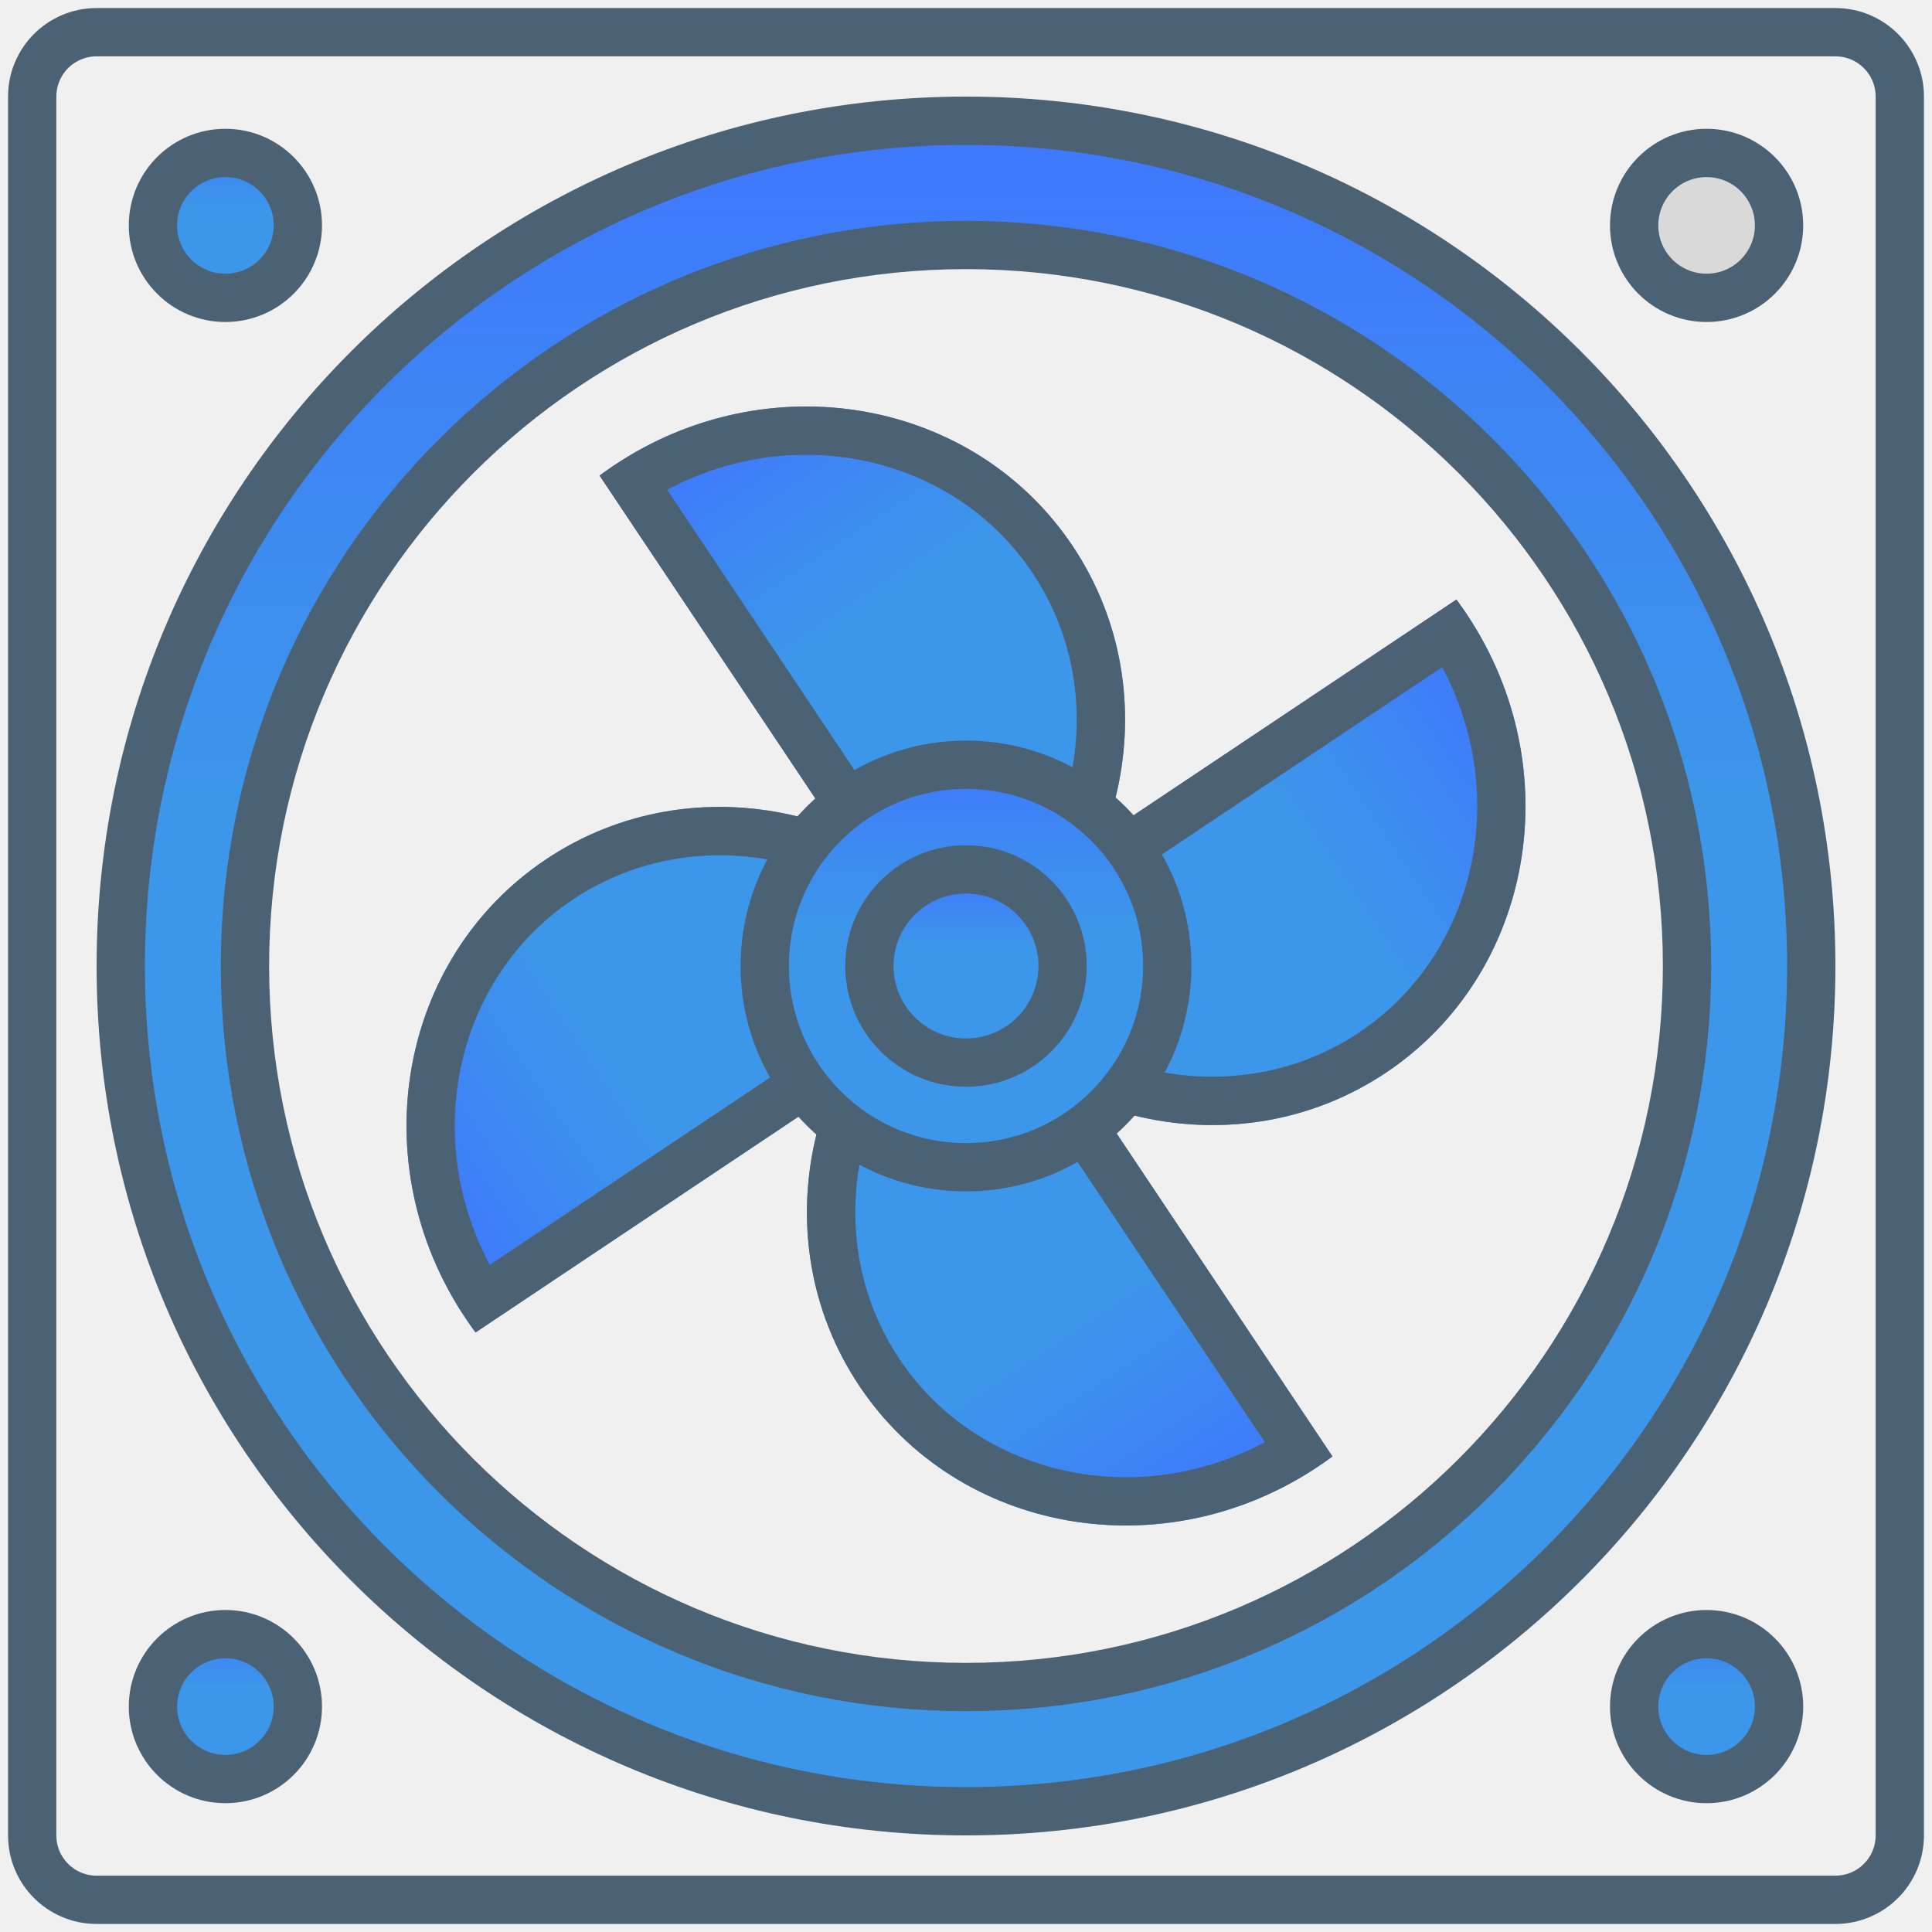
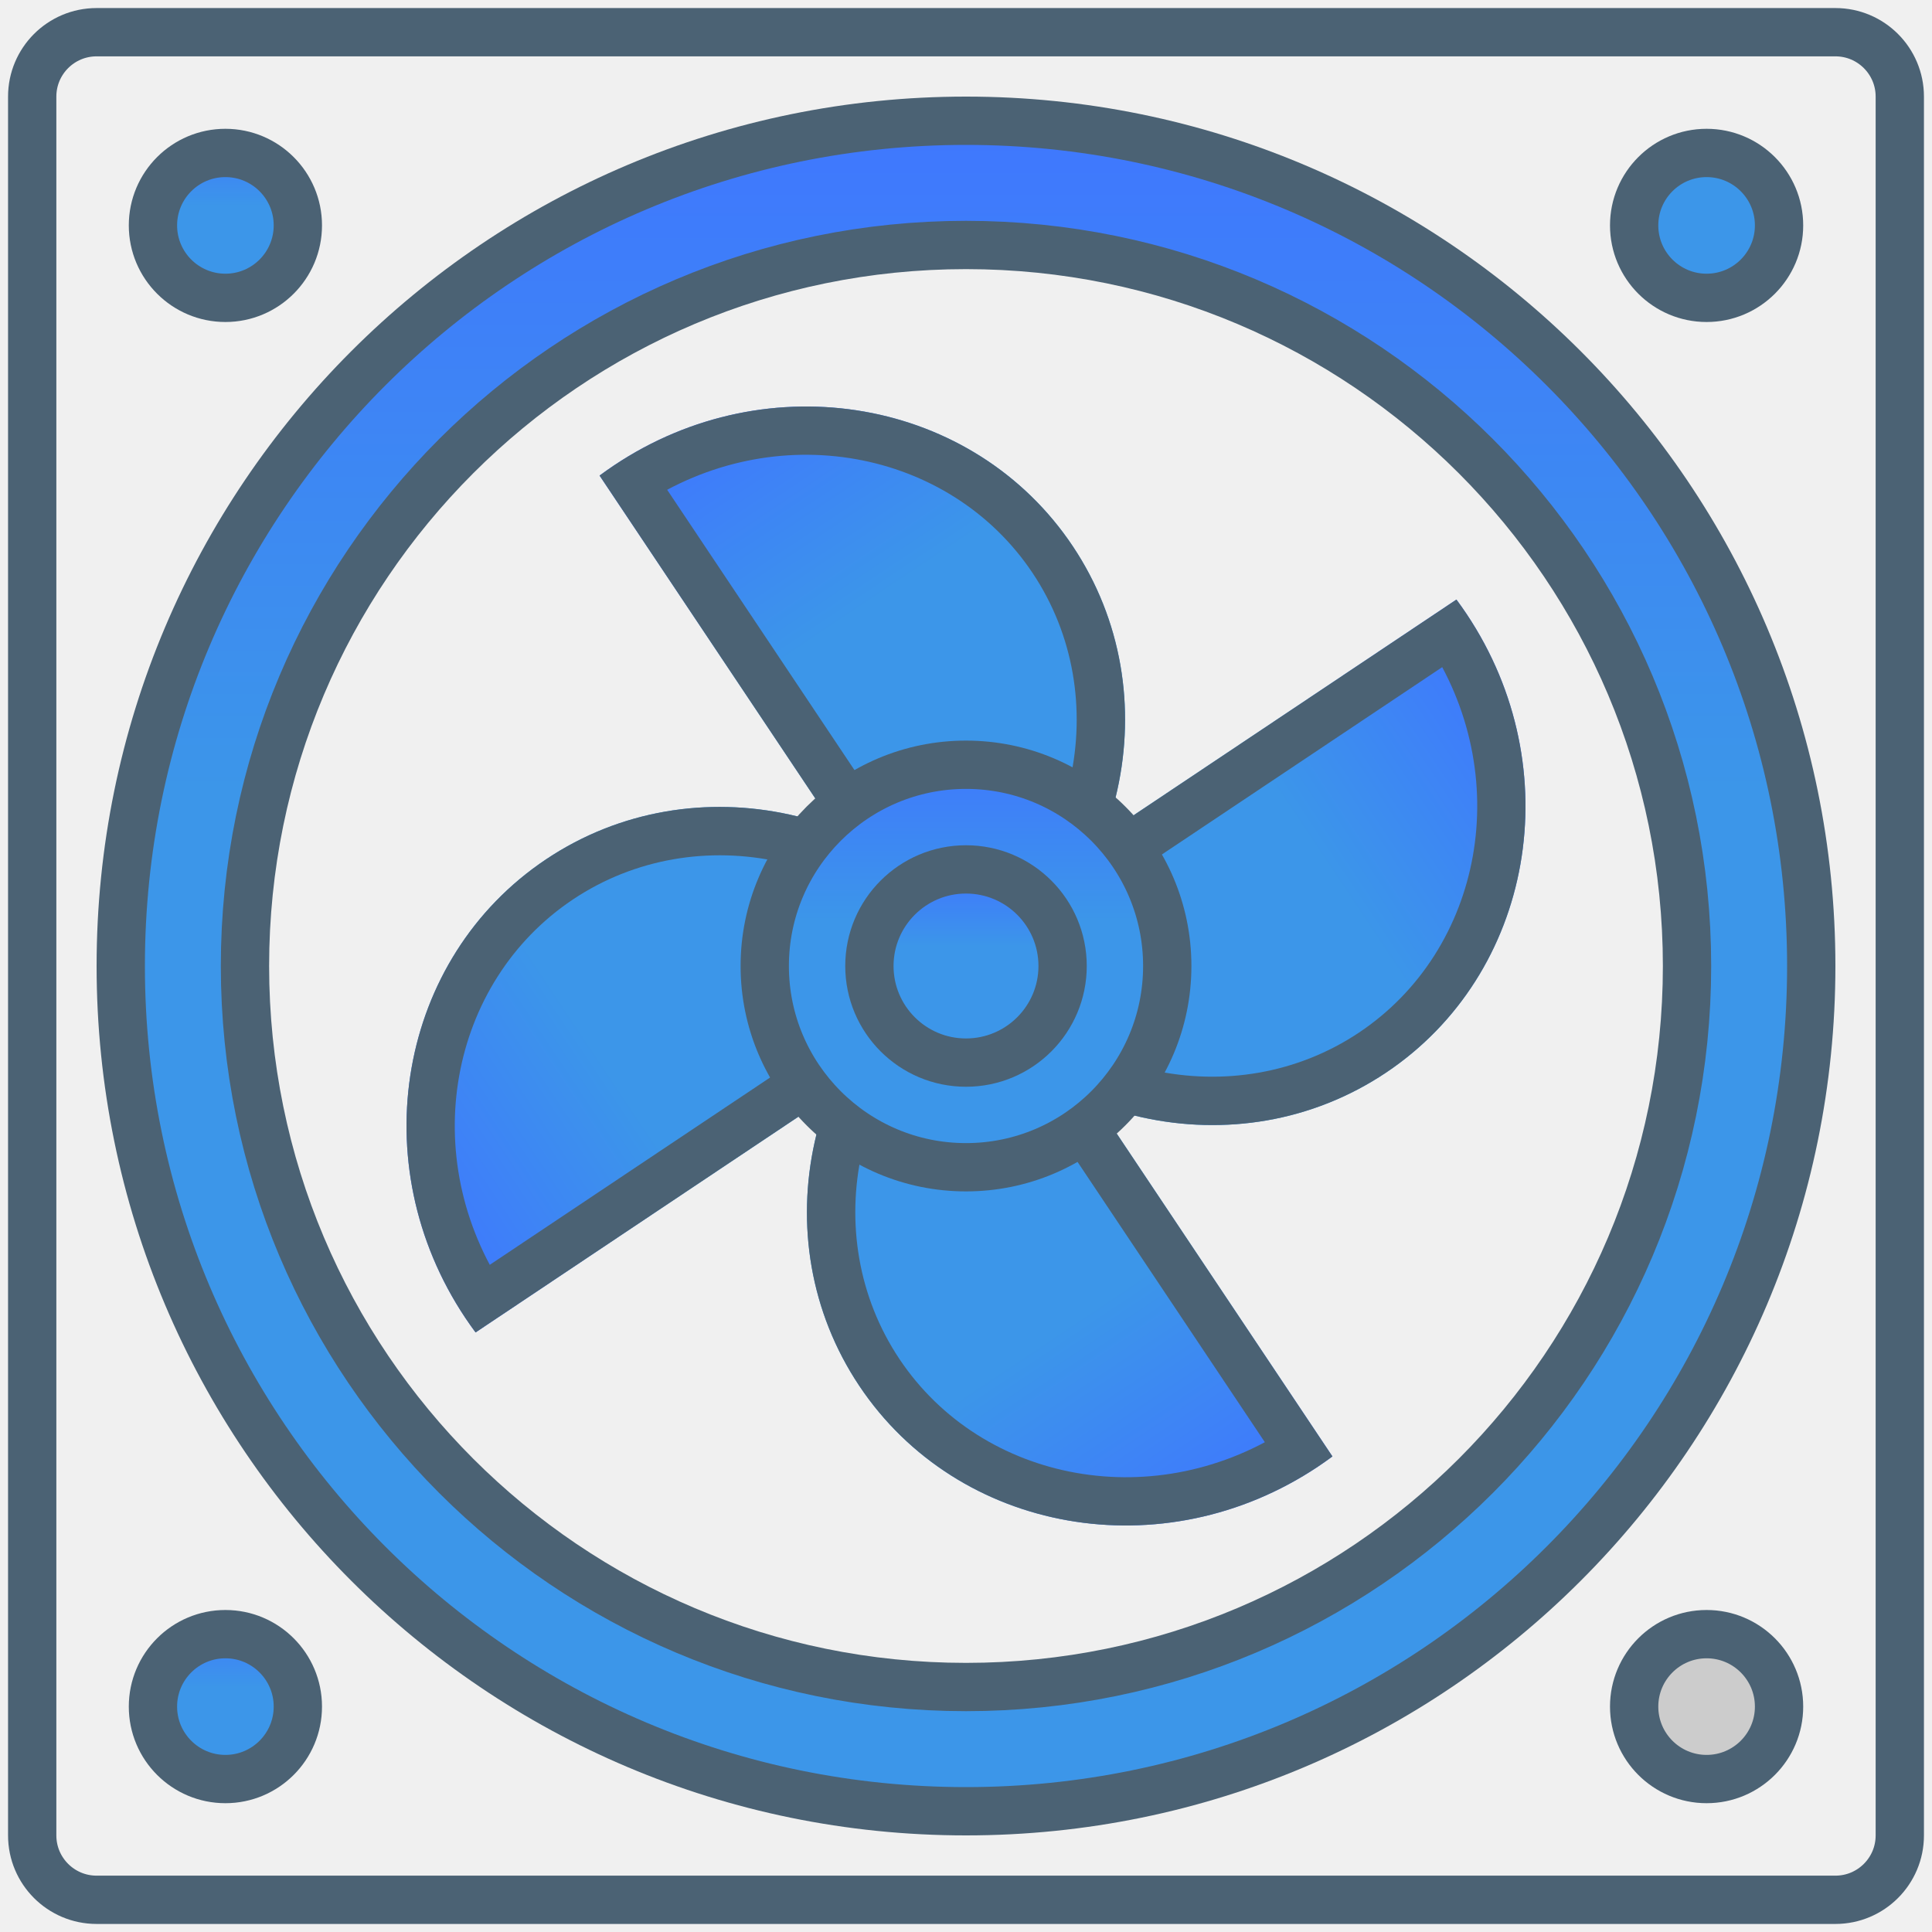
- <svg xmlns="http://www.w3.org/2000/svg" width="60" height="60" viewBox="0 0 60 60" fill="none">
-   <rect x="1" y="1" width="58" height="58" rx="2" stroke="#4B6274" stroke-width="1.5" />
-   <circle cx="7" cy="7" r="2.25" fill="url(#paint0_linear_2743_1039)" stroke="#4B6274" stroke-width="1.5" />
-   <circle cx="53" cy="7" r="2.25" fill="#D9D9D9" stroke="#4B6274" stroke-width="1.5" />
-   <circle cx="53" cy="53" r="2.25" fill="url(#paint1_linear_2743_1039)" stroke="#4B6274" stroke-width="1.5" />
-   <circle cx="7" cy="53" r="2.25" fill="url(#paint2_linear_2743_1039)" stroke="#4B6274" stroke-width="1.5" />
+ <svg xmlns="http://www.w3.org/2000/svg" width="60" height="60" viewBox="0 0 60 60" fill="none" version="1.1" id="svg9008">
+   <rect x="1" y="1" width="58" height="58" rx="2" stroke="#4B6274" stroke-width="1.5" id="rect8909" />
+   <circle cx="7" cy="7" r="2.25" fill="url(#paint0_linear_2743_1039)" stroke="#4B6274" stroke-width="1.5" id="circle8911" />
+   <circle cx="53" cy="7" r="2.25" fill="#D9D9D9" stroke="#4B6274" stroke-width="1.5" id="circle8913" style="fill:#3c96e9;fill-opacity:1" />
+   <circle cx="53" cy="53" r="2.25" fill="url(#paint1_linear_2743_1039)" stroke="#4B6274" stroke-width="1.5" id="circle8915" style="fill:#cccccc" />
+   <circle cx="7" cy="53" r="2.25" fill="url(#paint2_linear_2743_1039)" stroke="#4B6274" stroke-width="1.5" id="circle8917" />
  <mask id="path-6-inside-1_2743_1039" fill="white">
-     <path d="M57 30C57 44.912 44.912 57 30 57C15.088 57 3 44.912 3 30C3 15.088 15.088 3 30 3C44.912 3 57 15.088 57 30ZM8.358 30C8.358 41.952 18.048 51.642 30 51.642C41.952 51.642 51.642 41.952 51.642 30C51.642 18.048 41.952 8.358 30 8.358C18.048 8.358 8.358 18.048 8.358 30Z" />
+     <path d="M57 30C57 44.912 44.912 57 30 57C15.088 57 3 44.912 3 30C3 15.088 15.088 3 30 3C44.912 3 57 15.088 57 30ZM8.358 30C8.358 41.952 18.048 51.642 30 51.642C41.952 51.642 51.642 41.952 51.642 30C51.642 18.048 41.952 8.358 30 8.358C18.048 8.358 8.358 18.048 8.358 30Z" id="path8919" />
  </mask>
-   <path d="M57 30C57 44.912 44.912 57 30 57C15.088 57 3 44.912 3 30C3 15.088 15.088 3 30 3C44.912 3 57 15.088 57 30ZM8.358 30C8.358 41.952 18.048 51.642 30 51.642C41.952 51.642 51.642 41.952 51.642 30C51.642 18.048 41.952 8.358 30 8.358C18.048 8.358 8.358 18.048 8.358 30Z" fill="url(#paint3_linear_2743_1039)" stroke="#4B6274" stroke-width="3" mask="url(#path-6-inside-1_2743_1039)" />
+   <path d="M57 30C57 44.912 44.912 57 30 57C15.088 57 3 44.912 3 30C3 15.088 15.088 3 30 3C44.912 3 57 15.088 57 30ZM8.358 30C8.358 41.952 18.048 51.642 30 51.642C41.952 51.642 51.642 41.952 51.642 30C51.642 18.048 41.952 8.358 30 8.358C18.048 8.358 8.358 18.048 8.358 30Z" fill="url(#paint3_linear_2743_1039)" stroke="#4B6274" stroke-width="3" mask="url(#path-6-inside-1_2743_1039)" id="path8922" />
  <mask id="path-7-inside-2_2743_1039" fill="white">
-     <path fill-rule="evenodd" clip-rule="evenodd" d="M29.716 31.376C29.873 31.282 30.028 31.184 30.181 31.081C34.98 27.875 36.383 21.553 33.315 16.961C30.246 12.369 23.869 11.246 19.07 14.452C18.917 14.555 18.767 14.66 18.62 14.769L29.716 31.376Z" />
+     <path fill-rule="evenodd" clip-rule="evenodd" d="M29.716 31.376C29.873 31.282 30.028 31.184 30.181 31.081C34.98 27.875 36.383 21.553 33.315 16.961C30.246 12.369 23.869 11.246 19.07 14.452C18.917 14.555 18.767 14.66 18.62 14.769L29.716 31.376Z" id="path8924" />
  </mask>
-   <path fill-rule="evenodd" clip-rule="evenodd" d="M29.716 31.376C29.873 31.282 30.028 31.184 30.181 31.081C34.98 27.875 36.383 21.553 33.315 16.961C30.246 12.369 23.869 11.246 19.07 14.452C18.917 14.555 18.767 14.66 18.62 14.769L29.716 31.376Z" fill="url(#paint4_linear_2743_1039)" />
-   <path d="M29.716 31.376L28.469 32.209L29.262 33.396L30.487 32.663L29.716 31.376ZM18.62 14.769L17.726 13.565L16.58 14.415L17.373 15.602L18.62 14.769ZM29.348 29.834C29.215 29.923 29.081 30.008 28.946 30.089L30.487 32.663C30.665 32.556 30.841 32.445 31.015 32.329L29.348 29.834ZM32.067 17.794C34.641 21.646 33.51 27.053 29.348 29.834L31.015 32.329C36.45 28.697 38.124 21.46 34.562 16.128L32.067 17.794ZM19.903 15.699C24.066 12.918 29.493 13.942 32.067 17.794L34.562 16.128C30.999 10.796 23.672 9.573 18.237 13.205L19.903 15.699ZM19.514 15.973C19.641 15.879 19.771 15.788 19.903 15.699L18.237 13.205C18.063 13.321 17.892 13.441 17.726 13.565L19.514 15.973ZM17.373 15.602L28.469 32.209L30.964 30.542L19.867 13.935L17.373 15.602Z" fill="#4B6274" mask="url(#path-7-inside-2_2743_1039)" />
+   <path fill-rule="evenodd" clip-rule="evenodd" d="M29.716 31.376C29.873 31.282 30.028 31.184 30.181 31.081C34.98 27.875 36.383 21.553 33.315 16.961C30.246 12.369 23.869 11.246 19.07 14.452C18.917 14.555 18.767 14.66 18.62 14.769L29.716 31.376Z" fill="url(#paint4_linear_2743_1039)" id="path8927" />
+   <path d="M29.716 31.376L28.469 32.209L29.262 33.396L30.487 32.663L29.716 31.376ZM18.62 14.769L17.726 13.565L16.58 14.415L17.373 15.602L18.62 14.769ZM29.348 29.834C29.215 29.923 29.081 30.008 28.946 30.089L30.487 32.663C30.665 32.556 30.841 32.445 31.015 32.329L29.348 29.834ZM32.067 17.794C34.641 21.646 33.51 27.053 29.348 29.834L31.015 32.329C36.45 28.697 38.124 21.46 34.562 16.128L32.067 17.794ZM19.903 15.699C24.066 12.918 29.493 13.942 32.067 17.794L34.562 16.128C30.999 10.796 23.672 9.573 18.237 13.205L19.903 15.699ZM19.514 15.973C19.641 15.879 19.771 15.788 19.903 15.699L18.237 13.205C18.063 13.321 17.892 13.441 17.726 13.565L19.514 15.973ZM17.373 15.602L28.469 32.209L30.964 30.542L19.867 13.935L17.373 15.602Z" fill="#4B6274" mask="url(#path-7-inside-2_2743_1039)" id="path8929" />
  <mask id="path-9-inside-3_2743_1039" fill="white">
-     <path fill-rule="evenodd" clip-rule="evenodd" d="M28.624 29.716C28.718 29.873 28.816 30.028 28.919 30.181C32.125 34.98 38.447 36.383 43.039 33.315C47.631 30.246 48.754 23.869 45.548 19.07C45.445 18.916 45.34 18.767 45.231 18.62L28.624 29.716Z" />
+     <path fill-rule="evenodd" clip-rule="evenodd" d="M28.624 29.716C28.718 29.873 28.816 30.028 28.919 30.181C32.125 34.98 38.447 36.383 43.039 33.315C47.631 30.246 48.754 23.869 45.548 19.07C45.445 18.916 45.34 18.767 45.231 18.62L28.624 29.716Z" id="path8931" />
  </mask>
-   <path fill-rule="evenodd" clip-rule="evenodd" d="M28.624 29.716C28.718 29.873 28.816 30.028 28.919 30.181C32.125 34.98 38.447 36.383 43.039 33.315C47.631 30.246 48.754 23.869 45.548 19.07C45.445 18.916 45.34 18.767 45.231 18.62L28.624 29.716Z" fill="url(#paint5_linear_2743_1039)" />
-   <path d="M28.624 29.716L27.791 28.469L26.604 29.262L27.337 30.487L28.624 29.716ZM45.231 18.62L46.435 17.726L45.584 16.58L44.398 17.373L45.231 18.62ZM30.166 29.348C30.077 29.215 29.992 29.081 29.911 28.946L27.337 30.487C27.444 30.665 27.555 30.841 27.671 31.015L30.166 29.348ZM42.206 32.067C38.353 34.641 32.947 33.51 30.166 29.348L27.671 31.015C31.303 36.45 38.54 38.124 43.872 34.562L42.206 32.067ZM44.301 19.903C47.082 24.066 46.058 29.493 42.206 32.067L43.872 34.562C49.204 30.999 50.427 23.672 46.795 18.237L44.301 19.903ZM44.027 19.514C44.121 19.641 44.212 19.77 44.301 19.903L46.795 18.237C46.679 18.062 46.559 17.892 46.435 17.726L44.027 19.514ZM44.398 17.373L27.791 28.469L29.458 30.964L46.064 19.867L44.398 17.373Z" fill="#4B6274" mask="url(#path-9-inside-3_2743_1039)" />
+   <path fill-rule="evenodd" clip-rule="evenodd" d="M28.624 29.716C28.718 29.873 28.816 30.028 28.919 30.181C32.125 34.98 38.447 36.383 43.039 33.315C47.631 30.246 48.754 23.869 45.548 19.07C45.445 18.916 45.34 18.767 45.231 18.62L28.624 29.716Z" fill="url(#paint5_linear_2743_1039)" id="path8934" />
+   <path d="M28.624 29.716L27.791 28.469L26.604 29.262L27.337 30.487L28.624 29.716ZM45.231 18.62L46.435 17.726L45.584 16.58L44.398 17.373L45.231 18.62ZM30.166 29.348C30.077 29.215 29.992 29.081 29.911 28.946L27.337 30.487C27.444 30.665 27.555 30.841 27.671 31.015L30.166 29.348ZM42.206 32.067C38.353 34.641 32.947 33.51 30.166 29.348L27.671 31.015C31.303 36.45 38.54 38.124 43.872 34.562L42.206 32.067ZM44.301 19.903C47.082 24.066 46.058 29.493 42.206 32.067L43.872 34.562C49.204 30.999 50.427 23.672 46.795 18.237L44.301 19.903ZM44.027 19.514C44.121 19.641 44.212 19.77 44.301 19.903L46.795 18.237C46.679 18.062 46.559 17.892 46.435 17.726L44.027 19.514ZM44.398 17.373L27.791 28.469L29.458 30.964L46.064 19.867L44.398 17.373Z" fill="#4B6274" mask="url(#path-9-inside-3_2743_1039)" id="path8936" />
  <mask id="path-11-inside-4_2743_1039" fill="white">
-     <path fill-rule="evenodd" clip-rule="evenodd" d="M30.284 28.624C30.127 28.718 29.972 28.816 29.819 28.918C25.02 32.125 23.617 38.447 26.686 43.039C29.754 47.631 36.131 48.754 40.93 45.548C41.083 45.445 41.233 45.34 41.38 45.231L30.284 28.624Z" />
+     <path fill-rule="evenodd" clip-rule="evenodd" d="M30.284 28.624C30.127 28.718 29.972 28.816 29.819 28.918C25.02 32.125 23.617 38.447 26.686 43.039C29.754 47.631 36.131 48.754 40.93 45.548C41.083 45.445 41.233 45.34 41.38 45.231L30.284 28.624Z" id="path8938" />
  </mask>
-   <path fill-rule="evenodd" clip-rule="evenodd" d="M30.284 28.624C30.127 28.718 29.972 28.816 29.819 28.918C25.02 32.125 23.617 38.447 26.686 43.039C29.754 47.631 36.131 48.754 40.93 45.548C41.083 45.445 41.233 45.34 41.38 45.231L30.284 28.624Z" fill="url(#paint6_linear_2743_1039)" />
-   <path d="M30.284 28.624L31.531 27.791L30.738 26.604L29.513 27.337L30.284 28.624ZM41.38 45.231L42.274 46.435L43.42 45.584L42.627 44.398L41.38 45.231ZM30.652 30.166C30.785 30.077 30.919 29.992 31.054 29.911L29.513 27.337C29.335 27.444 29.159 27.555 28.985 27.671L30.652 30.166ZM27.933 42.206C25.359 38.353 26.49 32.947 30.652 30.166L28.985 27.671C23.55 31.303 21.875 38.54 25.438 43.872L27.933 42.206ZM40.097 44.301C35.934 47.082 30.507 46.058 27.933 42.206L25.438 43.872C29.001 49.204 36.328 50.427 41.763 46.795L40.097 44.301ZM40.486 44.027C40.359 44.12 40.229 44.212 40.097 44.301L41.763 46.795C41.937 46.679 42.108 46.559 42.274 46.435L40.486 44.027ZM42.627 44.398L31.531 27.791L29.036 29.457L40.133 46.064L42.627 44.398Z" fill="#4B6274" mask="url(#path-11-inside-4_2743_1039)" />
+   <path fill-rule="evenodd" clip-rule="evenodd" d="M30.284 28.624C30.127 28.718 29.972 28.816 29.819 28.918C25.02 32.125 23.617 38.447 26.686 43.039C29.754 47.631 36.131 48.754 40.93 45.548C41.083 45.445 41.233 45.34 41.38 45.231L30.284 28.624Z" fill="url(#paint6_linear_2743_1039)" id="path8941" />
+   <path d="M30.284 28.624L31.531 27.791L30.738 26.604L29.513 27.337L30.284 28.624ZM41.38 45.231L42.274 46.435L43.42 45.584L42.627 44.398L41.38 45.231ZM30.652 30.166C30.785 30.077 30.919 29.992 31.054 29.911L29.513 27.337C29.335 27.444 29.159 27.555 28.985 27.671L30.652 30.166ZM27.933 42.206C25.359 38.353 26.49 32.947 30.652 30.166L28.985 27.671C23.55 31.303 21.875 38.54 25.438 43.872L27.933 42.206ZM40.097 44.301C35.934 47.082 30.507 46.058 27.933 42.206L25.438 43.872C29.001 49.204 36.328 50.427 41.763 46.795L40.097 44.301ZM40.486 44.027C40.359 44.12 40.229 44.212 40.097 44.301L41.763 46.795C41.937 46.679 42.108 46.559 42.274 46.435L40.486 44.027ZM42.627 44.398L31.531 27.791L29.036 29.457L40.133 46.064L42.627 44.398Z" fill="#4B6274" mask="url(#path-11-inside-4_2743_1039)" id="path8943" />
  <mask id="path-13-inside-5_2743_1039" fill="white">
-     <path fill-rule="evenodd" clip-rule="evenodd" d="M31.376 30.283C31.282 30.127 31.184 29.972 31.081 29.819C27.875 25.02 21.553 23.617 16.961 26.685C12.369 29.754 11.246 36.131 14.452 40.93C14.555 41.083 14.66 41.233 14.769 41.38L31.376 30.283Z" />
+     <path fill-rule="evenodd" clip-rule="evenodd" d="M31.376 30.283C31.282 30.127 31.184 29.972 31.081 29.819C27.875 25.02 21.553 23.617 16.961 26.685C12.369 29.754 11.246 36.131 14.452 40.93C14.555 41.083 14.66 41.233 14.769 41.38L31.376 30.283Z" id="path8945" />
  </mask>
-   <path fill-rule="evenodd" clip-rule="evenodd" d="M31.376 30.283C31.282 30.127 31.184 29.972 31.081 29.819C27.875 25.02 21.553 23.617 16.961 26.685C12.369 29.754 11.246 36.131 14.452 40.93C14.555 41.083 14.66 41.233 14.769 41.38L31.376 30.283Z" fill="url(#paint7_linear_2743_1039)" />
-   <path d="M31.376 30.283L32.209 31.531L33.396 30.738L32.663 29.513L31.376 30.283ZM14.769 41.38L13.565 42.274L14.415 43.42L15.602 42.627L14.769 41.38ZM29.834 30.652C29.923 30.785 30.008 30.919 30.089 31.054L32.663 29.513C32.556 29.335 32.445 29.159 32.329 28.985L29.834 30.652ZM17.794 27.933C21.647 25.359 27.053 26.49 29.834 30.652L32.329 28.985C28.697 23.55 21.46 21.875 16.128 25.438L17.794 27.933ZM15.699 40.096C12.918 35.934 13.942 30.506 17.794 27.933L16.128 25.438C10.796 29.001 9.573 36.328 13.205 41.763L15.699 40.096ZM15.973 40.486C15.879 40.359 15.788 40.229 15.699 40.096L13.205 41.763C13.321 41.937 13.441 42.108 13.565 42.274L15.973 40.486ZM15.602 42.627L32.209 31.531L30.542 29.036L13.936 40.132L15.602 42.627Z" fill="#4B6274" mask="url(#path-13-inside-5_2743_1039)" />
-   <circle cx="30" cy="30" r="6.25" fill="url(#paint8_linear_2743_1039)" stroke="#4B6274" stroke-width="1.5" />
-   <circle cx="30" cy="30" r="3" fill="url(#paint9_linear_2743_1039)" stroke="#4B6274" stroke-width="1.5" />
-   <defs>
+   <path fill-rule="evenodd" clip-rule="evenodd" d="M31.376 30.283C31.282 30.127 31.184 29.972 31.081 29.819C27.875 25.02 21.553 23.617 16.961 26.685C12.369 29.754 11.246 36.131 14.452 40.93C14.555 41.083 14.66 41.233 14.769 41.38L31.376 30.283Z" fill="url(#paint7_linear_2743_1039)" id="path8948" />
+   <path d="M31.376 30.283L32.209 31.531L33.396 30.738L32.663 29.513L31.376 30.283ZM14.769 41.38L13.565 42.274L14.415 43.42L15.602 42.627L14.769 41.38ZM29.834 30.652C29.923 30.785 30.008 30.919 30.089 31.054L32.663 29.513C32.556 29.335 32.445 29.159 32.329 28.985L29.834 30.652ZM17.794 27.933C21.647 25.359 27.053 26.49 29.834 30.652L32.329 28.985C28.697 23.55 21.46 21.875 16.128 25.438L17.794 27.933ZM15.699 40.096C12.918 35.934 13.942 30.506 17.794 27.933L16.128 25.438C10.796 29.001 9.573 36.328 13.205 41.763L15.699 40.096ZM15.973 40.486C15.879 40.359 15.788 40.229 15.699 40.096L13.205 41.763C13.321 41.937 13.441 42.108 13.565 42.274L15.973 40.486ZM15.602 42.627L32.209 31.531L30.542 29.036L13.936 40.132L15.602 42.627Z" fill="#4B6274" mask="url(#path-13-inside-5_2743_1039)" id="path8950" />
+   <circle cx="30" cy="30" r="6.25" fill="url(#paint8_linear_2743_1039)" stroke="#4B6274" stroke-width="1.5" id="circle8952" />
+   <circle cx="30" cy="30" r="3" fill="url(#paint9_linear_2743_1039)" stroke="#4B6274" stroke-width="1.5" id="circle8954" />
+   <defs id="defs9006">
    <linearGradient id="paint0_linear_2743_1039" x1="7" y1="4" x2="7" y2="10" gradientUnits="userSpaceOnUse">
-       <stop stop-color="#3F76FF" />
-       <stop offset="0.4" stop-color="#3C96E9" />
+       <stop stop-color="#3F76FF" id="stop8956" />
+       <stop offset="0.4" stop-color="#3C96E9" id="stop8958" />
    </linearGradient>
    <linearGradient id="paint1_linear_2743_1039" x1="53" y1="50" x2="53" y2="56" gradientUnits="userSpaceOnUse">
-       <stop stop-color="#3F76FF" />
-       <stop offset="0.4" stop-color="#3C96E9" />
+       <stop stop-color="#3F76FF" id="stop8961" />
+       <stop offset="0.4" stop-color="#3C96E9" id="stop8963" />
    </linearGradient>
    <linearGradient id="paint2_linear_2743_1039" x1="7" y1="50" x2="7" y2="56" gradientUnits="userSpaceOnUse">
-       <stop stop-color="#3F76FF" />
-       <stop offset="0.4" stop-color="#3C96E9" />
+       <stop stop-color="#3F76FF" id="stop8966" />
+       <stop offset="0.4" stop-color="#3C96E9" id="stop8968" />
    </linearGradient>
    <linearGradient id="paint3_linear_2743_1039" x1="30" y1="3" x2="30" y2="57" gradientUnits="userSpaceOnUse">
-       <stop stop-color="#3F76FF" />
-       <stop offset="0.4" stop-color="#3C96E9" />
+       <stop stop-color="#3F76FF" id="stop8971" />
+       <stop offset="0.4" stop-color="#3C96E9" id="stop8973" />
    </linearGradient>
    <linearGradient id="paint4_linear_2743_1039" x1="23.186" y1="11.702" x2="34.297" y2="28.331" gradientUnits="userSpaceOnUse">
-       <stop stop-color="#3F76FF" />
-       <stop offset="0.4" stop-color="#3C96E9" />
+       <stop stop-color="#3F76FF" id="stop8976" />
+       <stop offset="0.4" stop-color="#3C96E9" id="stop8978" />
    </linearGradient>
    <linearGradient id="paint5_linear_2743_1039" x1="48.298" y1="23.186" x2="31.669" y2="34.297" gradientUnits="userSpaceOnUse">
-       <stop stop-color="#3F76FF" />
-       <stop offset="0.4" stop-color="#3C96E9" />
+       <stop stop-color="#3F76FF" id="stop8981" />
+       <stop offset="0.4" stop-color="#3C96E9" id="stop8983" />
    </linearGradient>
    <linearGradient id="paint6_linear_2743_1039" x1="36.814" y1="48.298" x2="25.703" y2="31.669" gradientUnits="userSpaceOnUse">
-       <stop stop-color="#3F76FF" />
-       <stop offset="0.4" stop-color="#3C96E9" />
+       <stop stop-color="#3F76FF" id="stop8986" />
+       <stop offset="0.4" stop-color="#3C96E9" id="stop8988" />
    </linearGradient>
    <linearGradient id="paint7_linear_2743_1039" x1="11.702" y1="36.814" x2="28.331" y2="25.703" gradientUnits="userSpaceOnUse">
-       <stop stop-color="#3F76FF" />
-       <stop offset="0.4" stop-color="#3C96E9" />
+       <stop stop-color="#3F76FF" id="stop8991" />
+       <stop offset="0.4" stop-color="#3C96E9" id="stop8993" />
    </linearGradient>
    <linearGradient id="paint8_linear_2743_1039" x1="30" y1="23" x2="30" y2="37" gradientUnits="userSpaceOnUse">
-       <stop stop-color="#3F76FF" />
-       <stop offset="0.4" stop-color="#3C96E9" />
+       <stop stop-color="#3F76FF" id="stop8996" />
+       <stop offset="0.4" stop-color="#3C96E9" id="stop8998" />
    </linearGradient>
    <linearGradient id="paint9_linear_2743_1039" x1="30" y1="27" x2="30" y2="33" gradientUnits="userSpaceOnUse">
-       <stop stop-color="#3F76FF" />
-       <stop offset="0.4" stop-color="#3C96E9" />
+       <stop stop-color="#3F76FF" id="stop9001" />
+       <stop offset="0.4" stop-color="#3C96E9" id="stop9003" />
    </linearGradient>
  </defs>
</svg>
